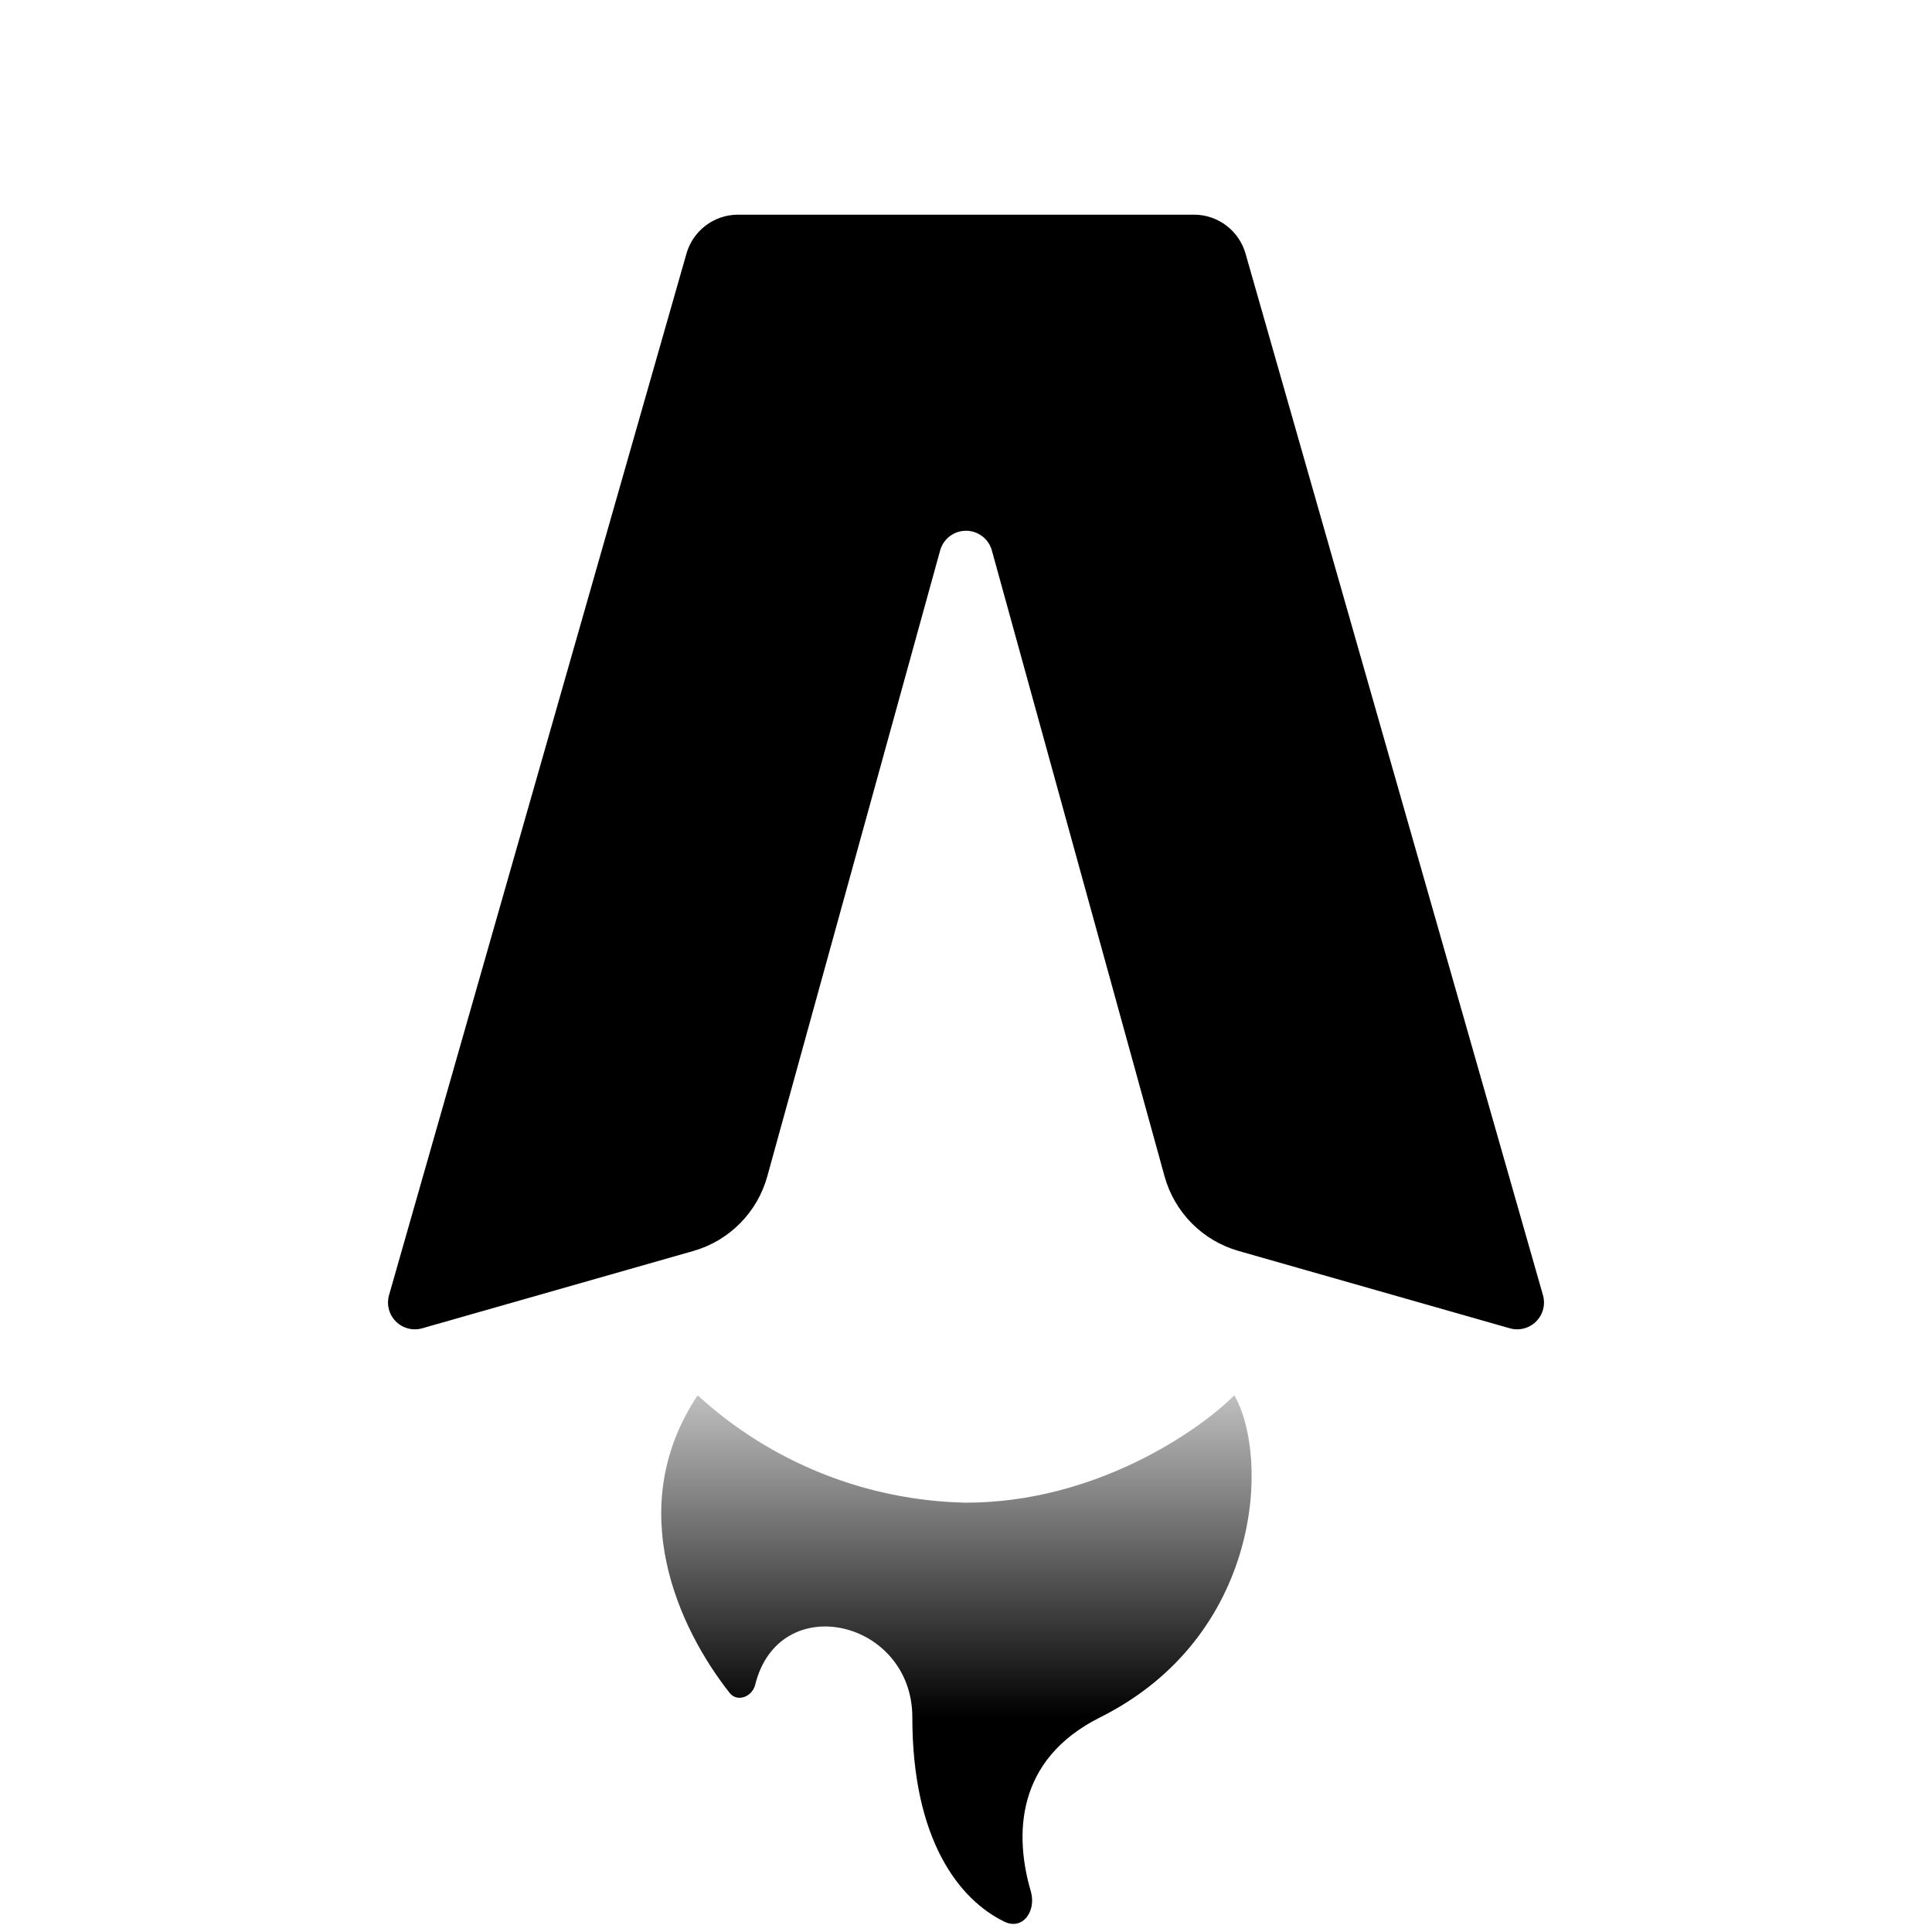
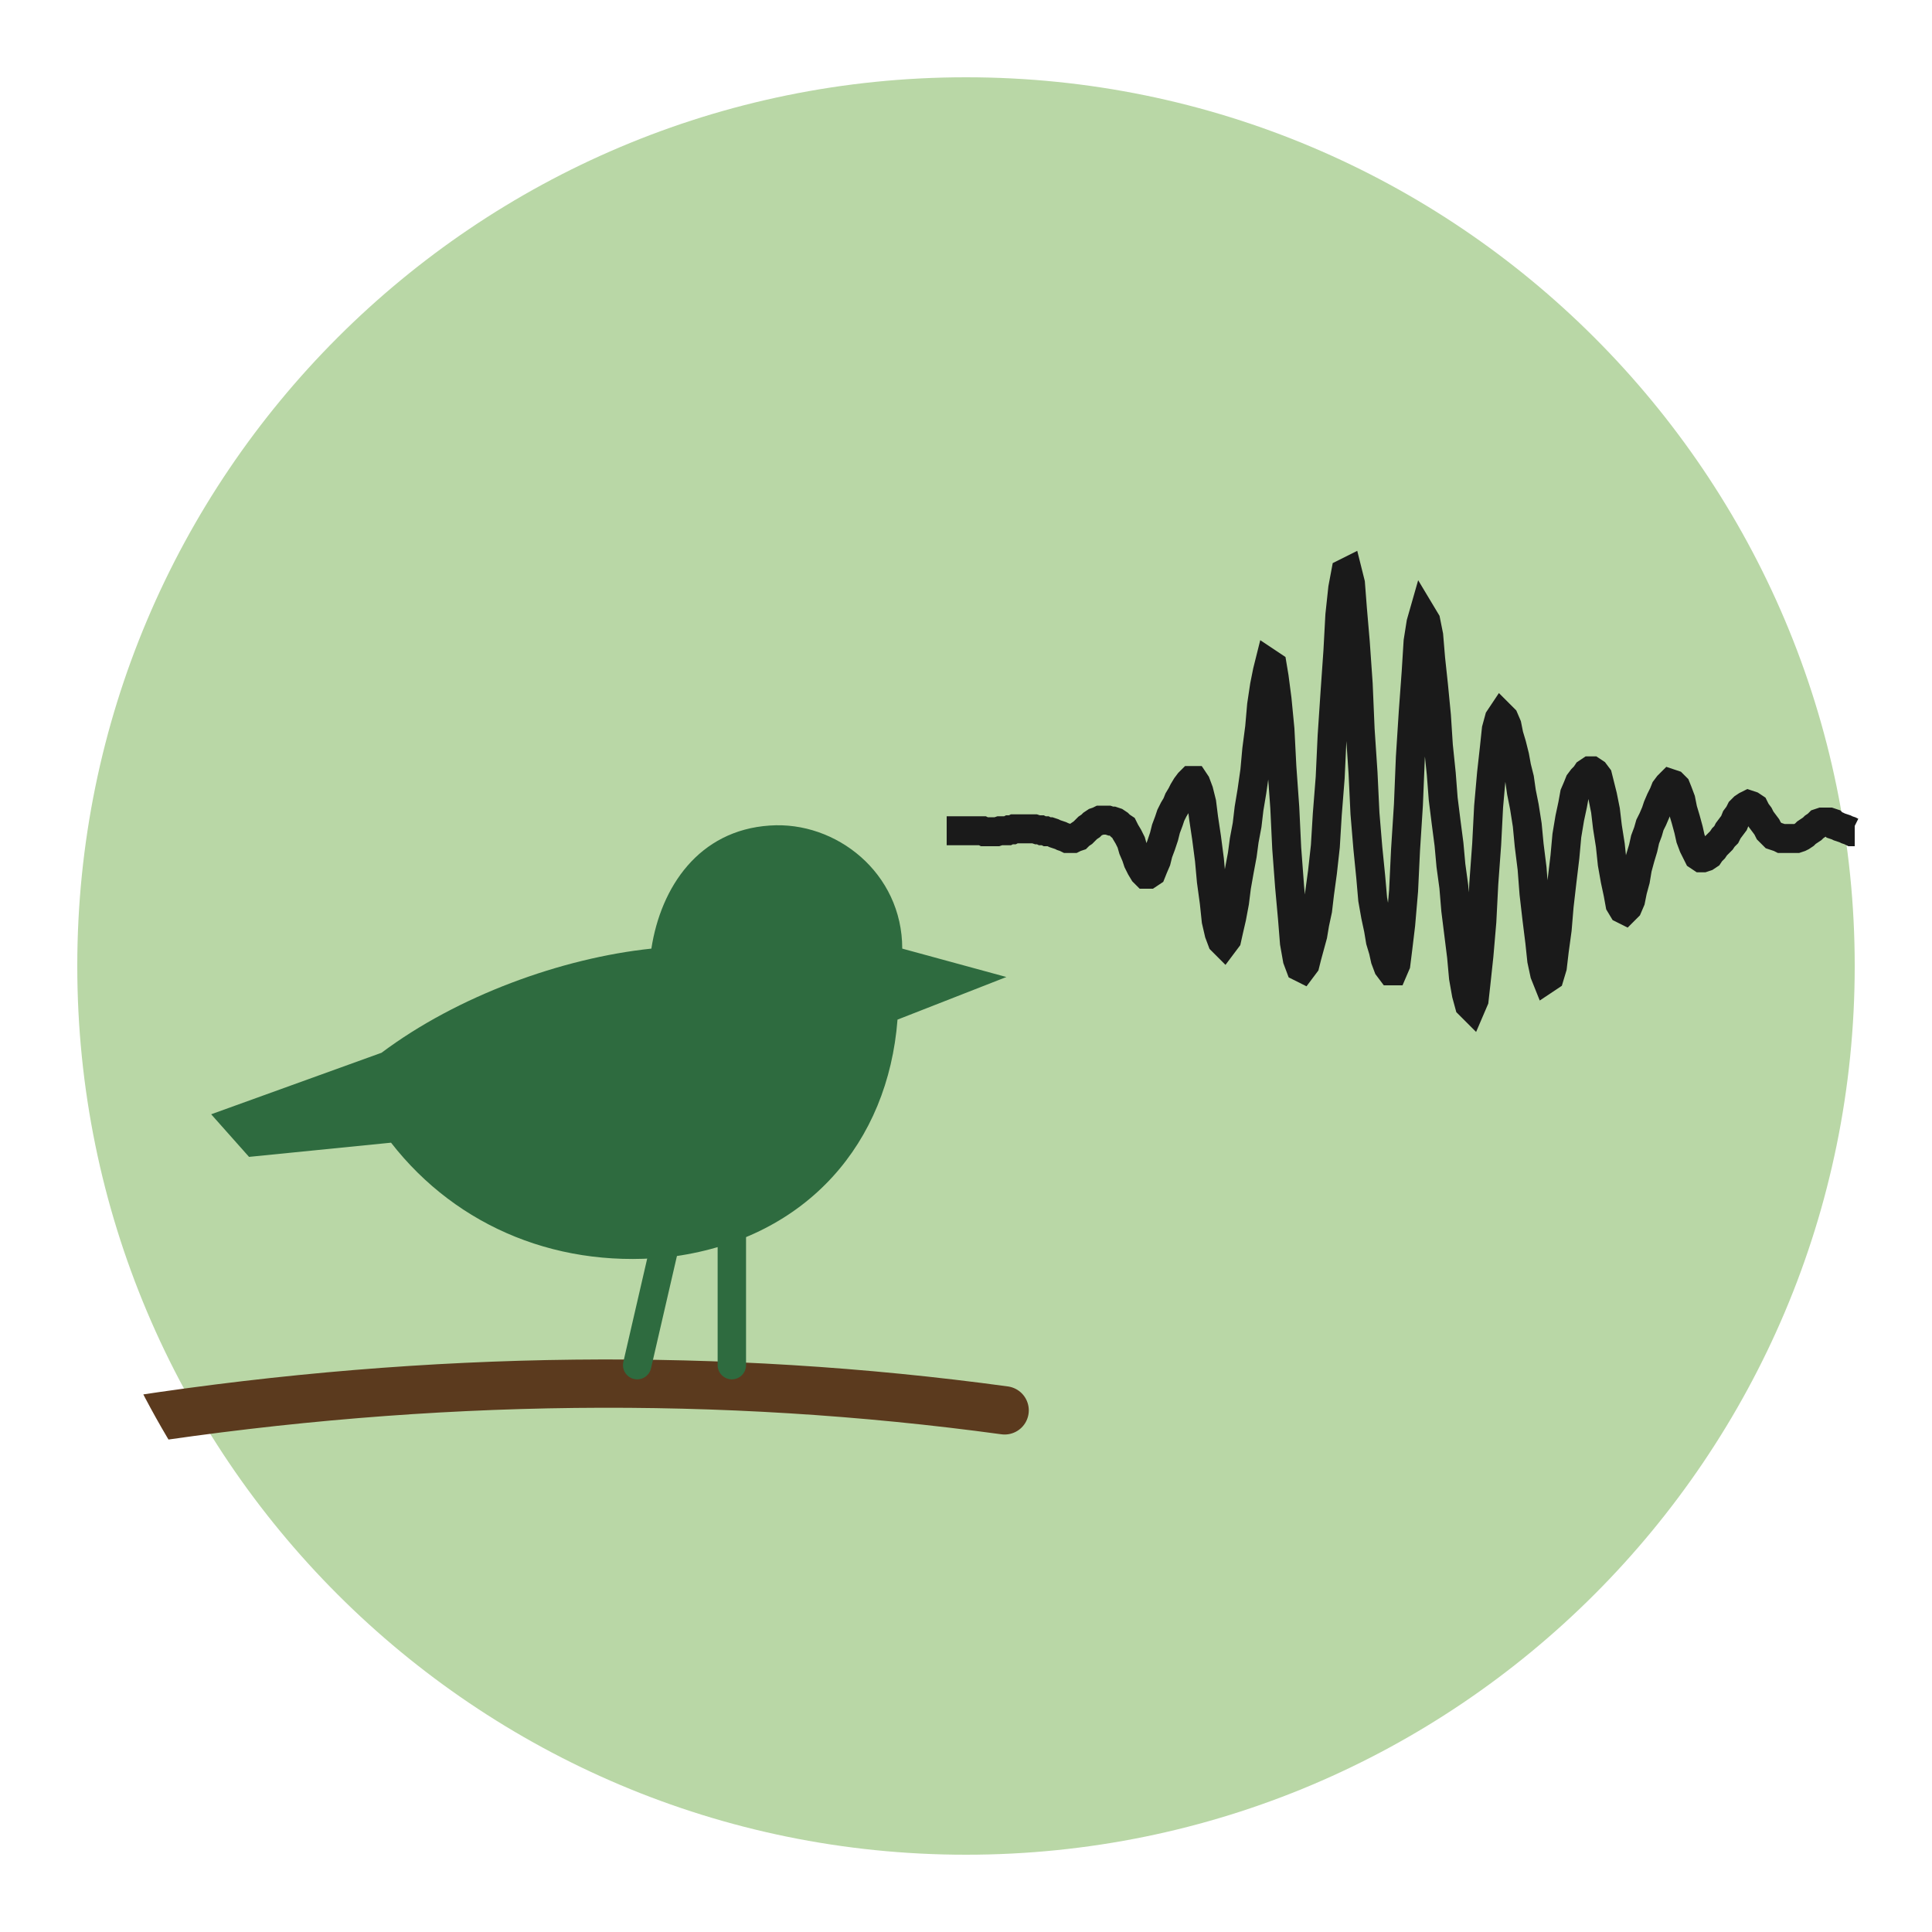
- <svg xmlns="http://www.w3.org/2000/svg" fill="none" viewBox="0 0 36 36">
-   <path fill="#000" d="M22.25 4h-8.5a1 1 0 0 0-.96.73l-5.54 19.4a.5.5 0 0 0 .62.62l5.05-1.44a2 2 0 0 0 1.38-1.4l3.22-11.66a.5.5 0 0 1 .96 0l3.22 11.67a2 2 0 0 0 1.38 1.39l5.05 1.44a.5.5 0 0 0 .62-.62l-5.54-19.4a1 1 0 0 0-.96-.73Z" />
-   <path fill="url(#gradient)" d="M18 28a7.63 7.63 0 0 1-5-2c-1.4 2.1-.35 4.35.6 5.55.14.17.41.07.47-.15.44-1.8 2.93-1.22 2.93.6 0 2.28.87 3.4 1.72 3.81.34.16.59-.2.49-.56-.31-1.05-.29-2.46 1.29-3.25 3-1.5 3.17-4.83 2.5-6-.67.67-2.6 2-5 2Z" />
+ <svg xmlns="http://www.w3.org/2000/svg" viewBox="0 0 200 200">
  <defs>
-     <linearGradient id="gradient" x1="16" x2="16" y1="32" y2="24" gradientUnits="userSpaceOnUse">
-       <stop stop-color="#000" />
-       <stop offset="1" stop-color="#000" stop-opacity="0" />
-     </linearGradient>
+     <clipPath id="c">
+       <circle cx="100" cy="100" r="96" />
+     </clipPath>
  </defs>
-   <style>
-     @media (prefers-color-scheme:dark){:root{filter:invert(100%)}}
-   </style>
+   <g clip-path="url(#c)">
+     <circle cx="100" cy="100" r="92" fill="#B9D7A6" />
+     <path d="M98.0 86.0 L98.3 86.0 L98.5 86.0 L98.8 86.0 L99.0 86.0 L99.3 86.0 L99.6 86.0 L99.8 86.0 L100.1 86.0 L100.3 86.0 L100.6 86.0 L100.9 86.0 L101.1 86.0 L101.4 86.0 L101.7 86.0 L101.9 86.1 L102.2 86.1 L102.4 86.1 L102.7 86.1 L103.0 86.1 L103.2 86.1 L103.5 86.0 L103.7 86.0 L104.0 86.0 L104.3 86.0 L104.5 85.9 L104.8 85.9 L105.0 85.8 L105.3 85.8 L105.6 85.8 L105.8 85.8 L106.1 85.8 L106.4 85.8 L106.6 85.8 L106.9 85.8 L107.1 85.8 L107.4 85.9 L107.7 85.9 L107.9 86.0 L108.2 86.0 L108.4 86.1 L108.7 86.1 L109.0 86.2 L109.2 86.3 L109.5 86.4 L109.8 86.5 L110.0 86.6 L110.3 86.7 L110.5 86.8 L110.8 86.8 L111.1 86.8 L111.3 86.7 L111.6 86.6 L111.8 86.4 L112.1 86.2 L112.4 85.9 L112.6 85.7 L112.9 85.5 L113.1 85.3 L113.4 85.1 L113.7 85.0 L113.9 84.9 L114.2 84.9 L114.5 84.9 L114.7 84.9 L115.0 85.0 L115.2 85.0 L115.5 85.1 L115.8 85.3 L116.0 85.5 L116.3 85.7 L116.5 86.1 L116.8 86.6 L117.1 87.2 L117.3 87.9 L117.6 88.6 L117.8 89.2 L118.1 89.8 L118.4 90.3 L118.6 90.5 L118.9 90.5 L119.2 90.3 L119.4 89.8 L119.7 89.1 L119.9 88.3 L120.2 87.5 L120.5 86.6 L120.7 85.8 L121.0 85.0 L121.2 84.4 L121.5 83.8 L121.8 83.3 L122.0 82.8 L122.3 82.3 L122.5 81.9 L122.8 81.4 L123.1 81.0 L123.3 80.8 L123.6 80.8 L123.8 81.1 L124.1 81.9 L124.4 83.1 L124.6 84.7 L124.9 86.7 L125.2 89.0 L125.4 91.2 L125.7 93.4 L125.9 95.3 L126.2 96.6 L126.5 97.4 L126.7 97.6 L127.0 97.2 L127.2 96.3 L127.5 95.0 L127.8 93.4 L128.0 91.8 L128.3 90.1 L128.6 88.5 L128.8 87.0 L129.1 85.4 L129.3 83.7 L129.6 81.9 L129.9 79.8 L130.1 77.6 L130.4 75.3 L130.6 73.0 L130.9 71.0 L131.2 69.5 L131.4 68.7 L131.7 68.9 L131.9 70.1 L132.2 72.4 L132.5 75.5 L132.7 79.4 L133.0 83.6 L133.2 87.8 L133.5 91.8 L133.8 95.1 L134.0 97.6 L134.3 99.3 L134.6 100.1 L134.8 100.2 L135.1 99.8 L135.3 99.0 L135.6 97.9 L135.9 96.8 L136.1 95.6 L136.4 94.2 L136.6 92.5 L136.9 90.3 L137.2 87.6 L137.4 84.3 L137.7 80.5 L137.9 76.2 L138.2 71.7 L138.5 67.4 L138.7 63.7 L139.0 60.9 L139.3 59.3 L139.5 59.2 L139.8 60.4 L140.0 63.0 L140.3 66.5 L140.6 70.8 L140.8 75.5 L141.1 80.0 L141.3 84.2 L141.6 87.8 L141.9 90.8 L142.1 93.1 L142.4 94.8 L142.7 96.2 L142.9 97.4 L143.2 98.4 L143.4 99.3 L143.7 100.1 L144.0 100.5 L144.2 100.5 L144.5 99.8 L144.7 98.2 L145.0 95.7 L145.3 92.2 L145.5 88.0 L145.8 83.3 L146.0 78.4 L146.3 73.7 L146.6 69.6 L146.8 66.4 L147.1 64.5 L147.3 63.8 L147.6 64.3 L147.9 65.8 L148.1 68.2 L148.4 71.0 L148.7 74.1 L148.9 77.2 L149.2 80.1 L149.4 82.7 L149.7 85.1 L150.0 87.4 L150.2 89.6 L150.5 91.8 L150.7 94.2 L151.0 96.6 L151.3 99.0 L151.5 101.2 L151.8 102.9 L152.1 104.0 L152.3 104.2 L152.6 103.5 L152.8 101.7 L153.1 98.9 L153.4 95.4 L153.6 91.5 L153.9 87.4 L154.1 83.5 L154.4 80.1 L154.7 77.4 L154.9 75.5 L155.2 74.4 L155.4 74.1 L155.7 74.4 L156.0 75.1 L156.2 76.1 L156.5 77.1 L156.8 78.3 L157.0 79.4 L157.3 80.6 L157.5 82.0 L157.8 83.5 L158.1 85.4 L158.3 87.5 L158.6 89.9 L158.8 92.5 L159.1 95.1 L159.4 97.5 L159.6 99.4 L159.9 100.8 L160.1 101.3 L160.4 101.1 L160.7 100.1 L160.9 98.4 L161.2 96.2 L161.4 93.8 L161.7 91.2 L162.0 88.7 L162.2 86.5 L162.5 84.7 L162.8 83.3 L163.0 82.2 L163.3 81.5 L163.5 81.0 L163.8 80.6 L164.1 80.3 L164.3 80.0 L164.6 79.8 L164.8 79.8 L165.1 80.0 L165.4 80.4 L165.6 81.2 L165.9 82.4 L166.2 83.9 L166.4 85.6 L166.7 87.5 L166.9 89.4 L167.2 91.1 L167.5 92.5 L167.7 93.6 L168.0 94.1 L168.2 94.2 L168.5 93.9 L168.8 93.2 L169.0 92.2 L169.3 91.1 L169.5 89.9 L169.8 88.8 L170.1 87.8 L170.3 86.9 L170.6 86.1 L170.8 85.4 L171.1 84.8 L171.4 84.1 L171.6 83.5 L171.9 82.8 L172.2 82.2 L172.4 81.7 L172.7 81.3 L172.9 81.1 L173.2 81.2 L173.5 81.5 L173.7 82.0 L174.0 82.8 L174.2 83.8 L174.5 84.8 L174.8 85.9 L175.0 86.8 L175.3 87.6 L175.6 88.2 L175.8 88.6 L176.1 88.8 L176.3 88.8 L176.6 88.7 L176.9 88.5 L177.1 88.2 L177.4 87.9 L177.6 87.6 L177.9 87.3 L178.2 87.0 L178.4 86.7 L178.7 86.4 L178.9 86.0 L179.2 85.6 L179.5 85.2 L179.7 84.7 L180.0 84.3 L180.2 83.9 L180.5 83.6 L180.8 83.4 L181.0 83.3 L181.3 83.4 L181.6 83.6 L181.8 84.0 L182.1 84.4 L182.3 84.8 L182.6 85.2 L182.9 85.6 L183.1 86.0 L183.4 86.3 L183.6 86.5 L183.9 86.6 L184.2 86.7 L184.4 86.8 L184.7 86.8 L184.9 86.8 L185.2 86.8 L185.5 86.8 L185.7 86.8 L186.0 86.8 L186.3 86.7 L186.5 86.6 L186.8 86.4 L187.0 86.2 L187.3 86.0 L187.6 85.8 L187.8 85.6 L188.1 85.4 L188.3 85.2 L188.6 85.1 L188.9 85.1 L189.1 85.1 L189.4 85.1 L189.7 85.2 L189.9 85.4 L190.2 85.5 L190.4 85.6 L190.7 85.7 L191.0 85.8 L191.2 85.9 L191.5 86.0 L191.7 86.1 L192.0 86.1" stroke="#1A1A1A" stroke-width="3" fill="none" />
+     <path d="M14 147 Q60 140 104 146" stroke="#5B3A1E" stroke-width="5" fill="none" stroke-linecap="round" />
+     <g transform="translate(64 108) rotate(0) scale(0.98) translate(-50 -45)">
+       <path d="M91 38 L80 35 C80 27 73 21.5 66 22 C58.5 22.5 54.5 28.5 53.5 35 C44 36 33 40 25 46 L7 52.5 L11 57 L26 55.5 C33 64.5 44 69 56 67.5 C70 65.5 78.5 55.5 79.5 42.5 Z" fill="#2E6B3F" />
+       <path d="M55 66 L52 79 M62 65 L62 79" stroke="#2E6B3F" stroke-width="3" stroke-linecap="round" fill="none" />
+     </g>
+   </g>
</svg>
